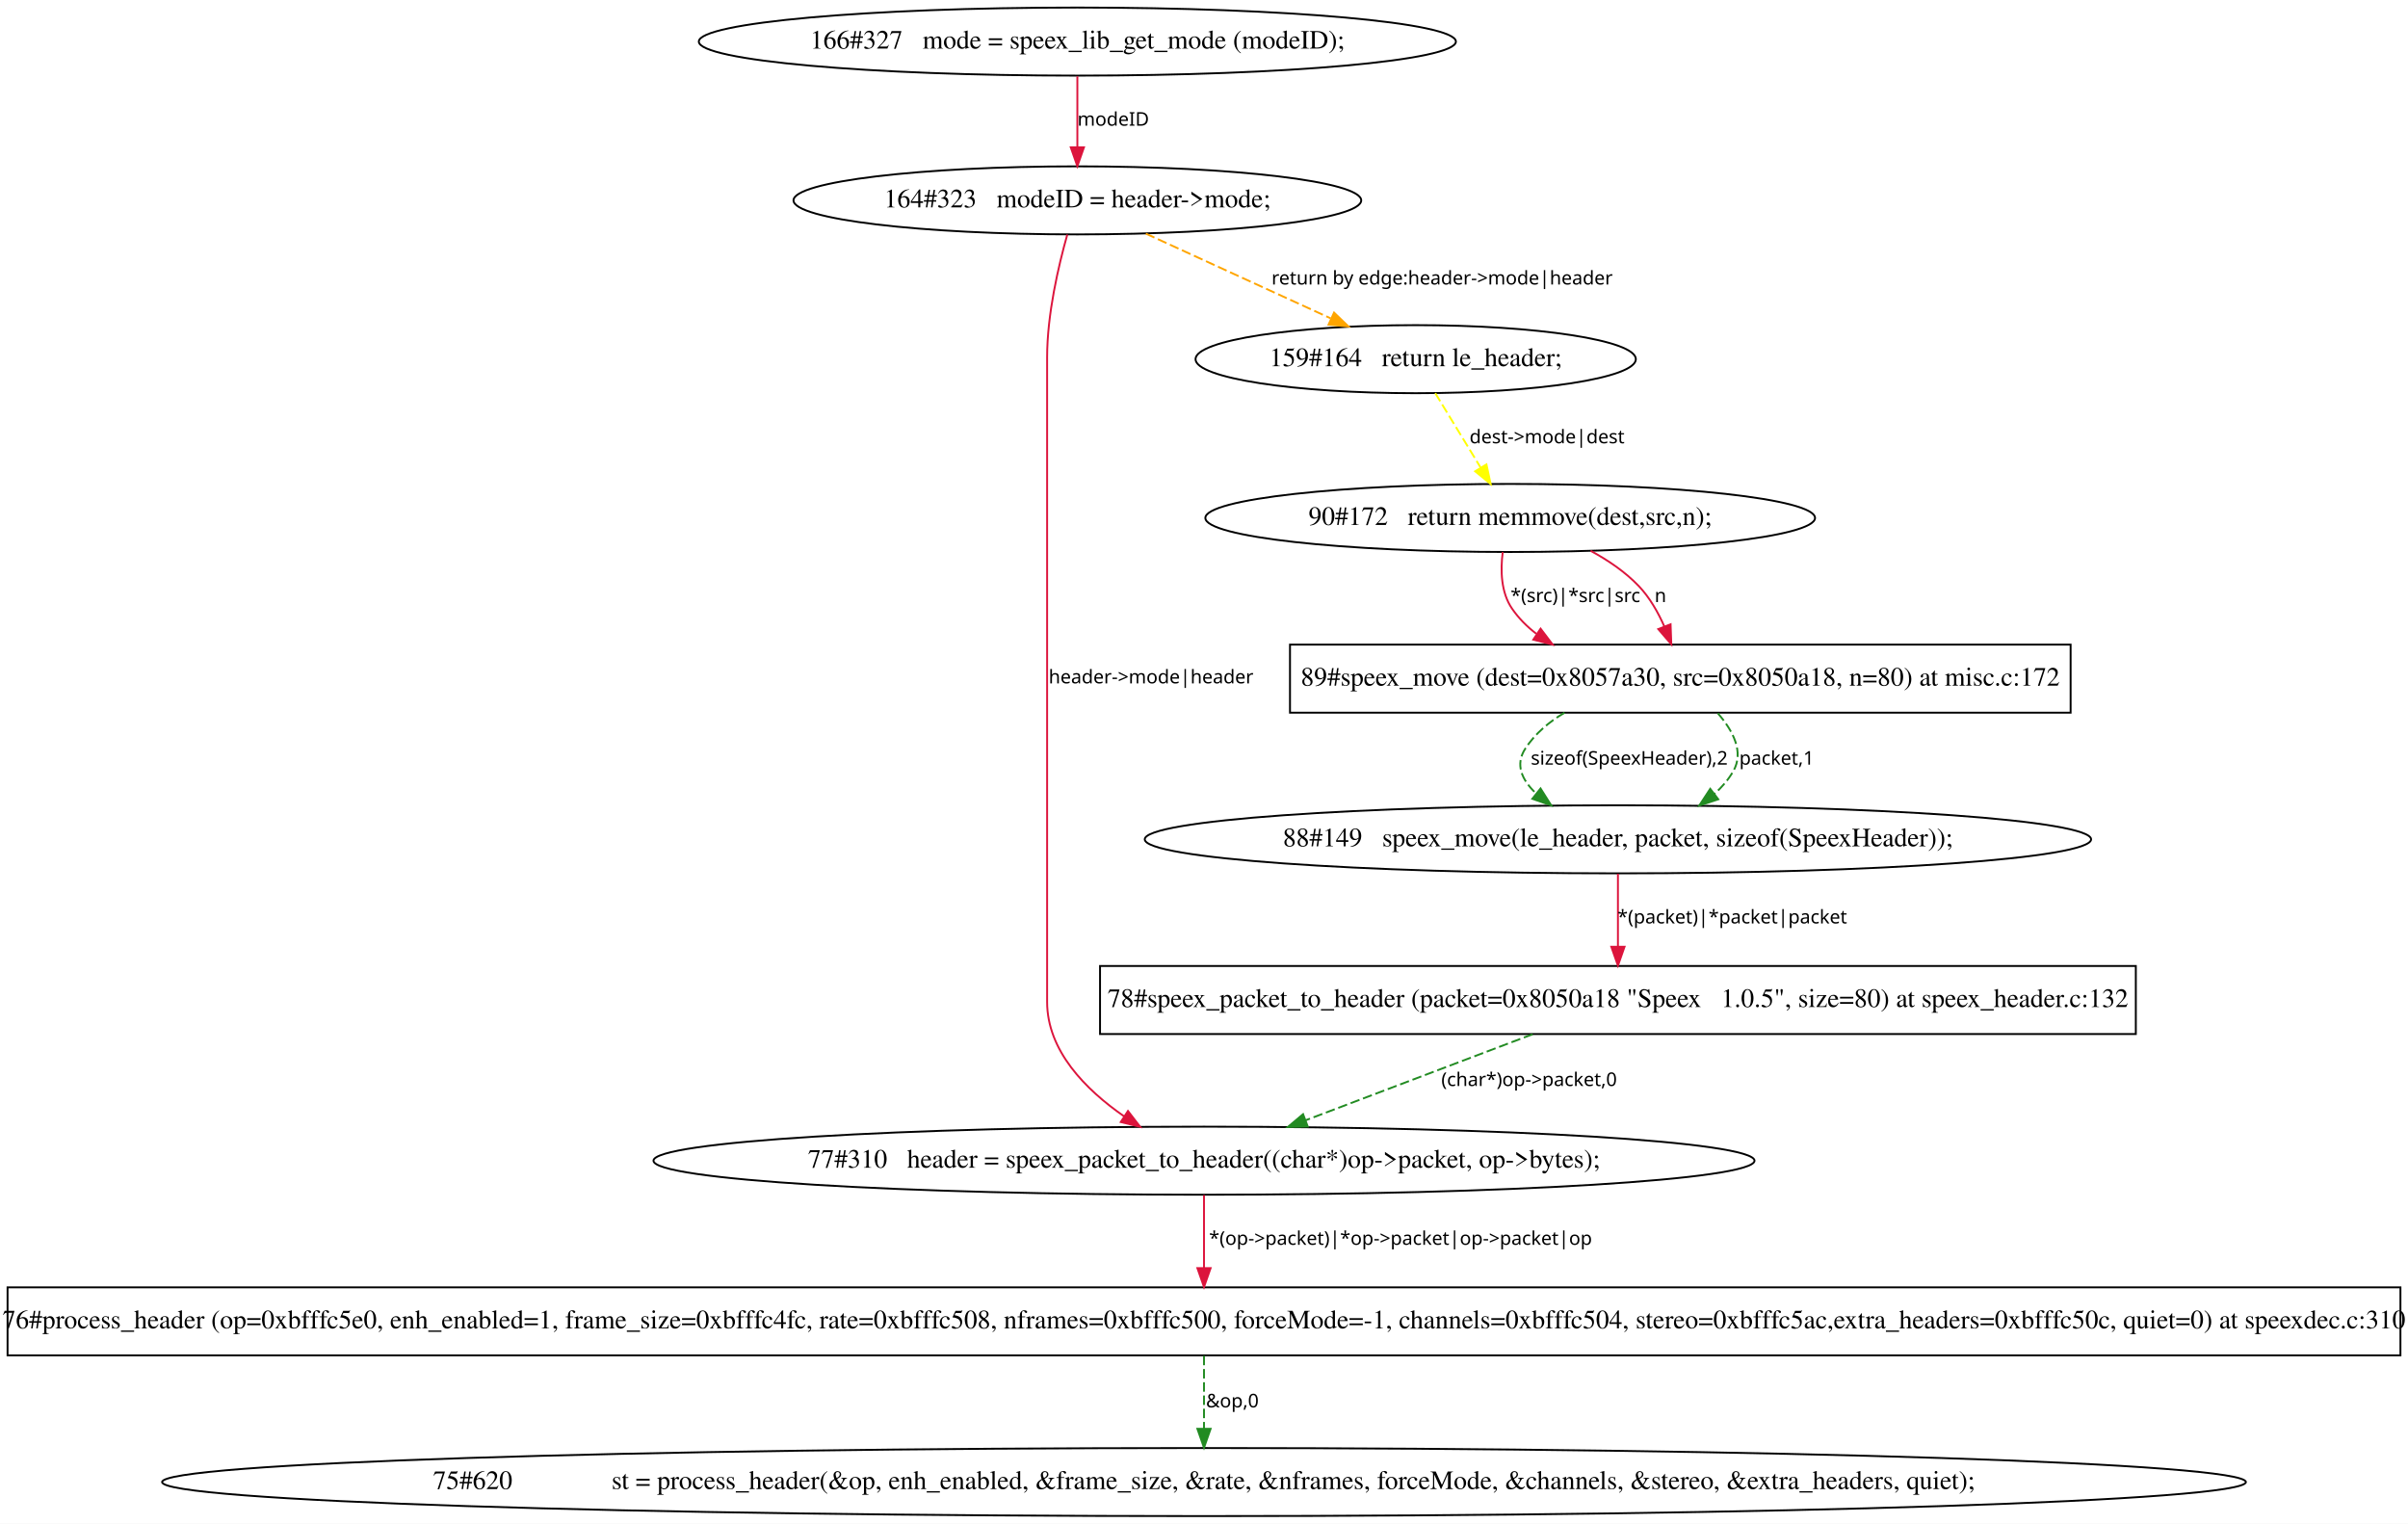
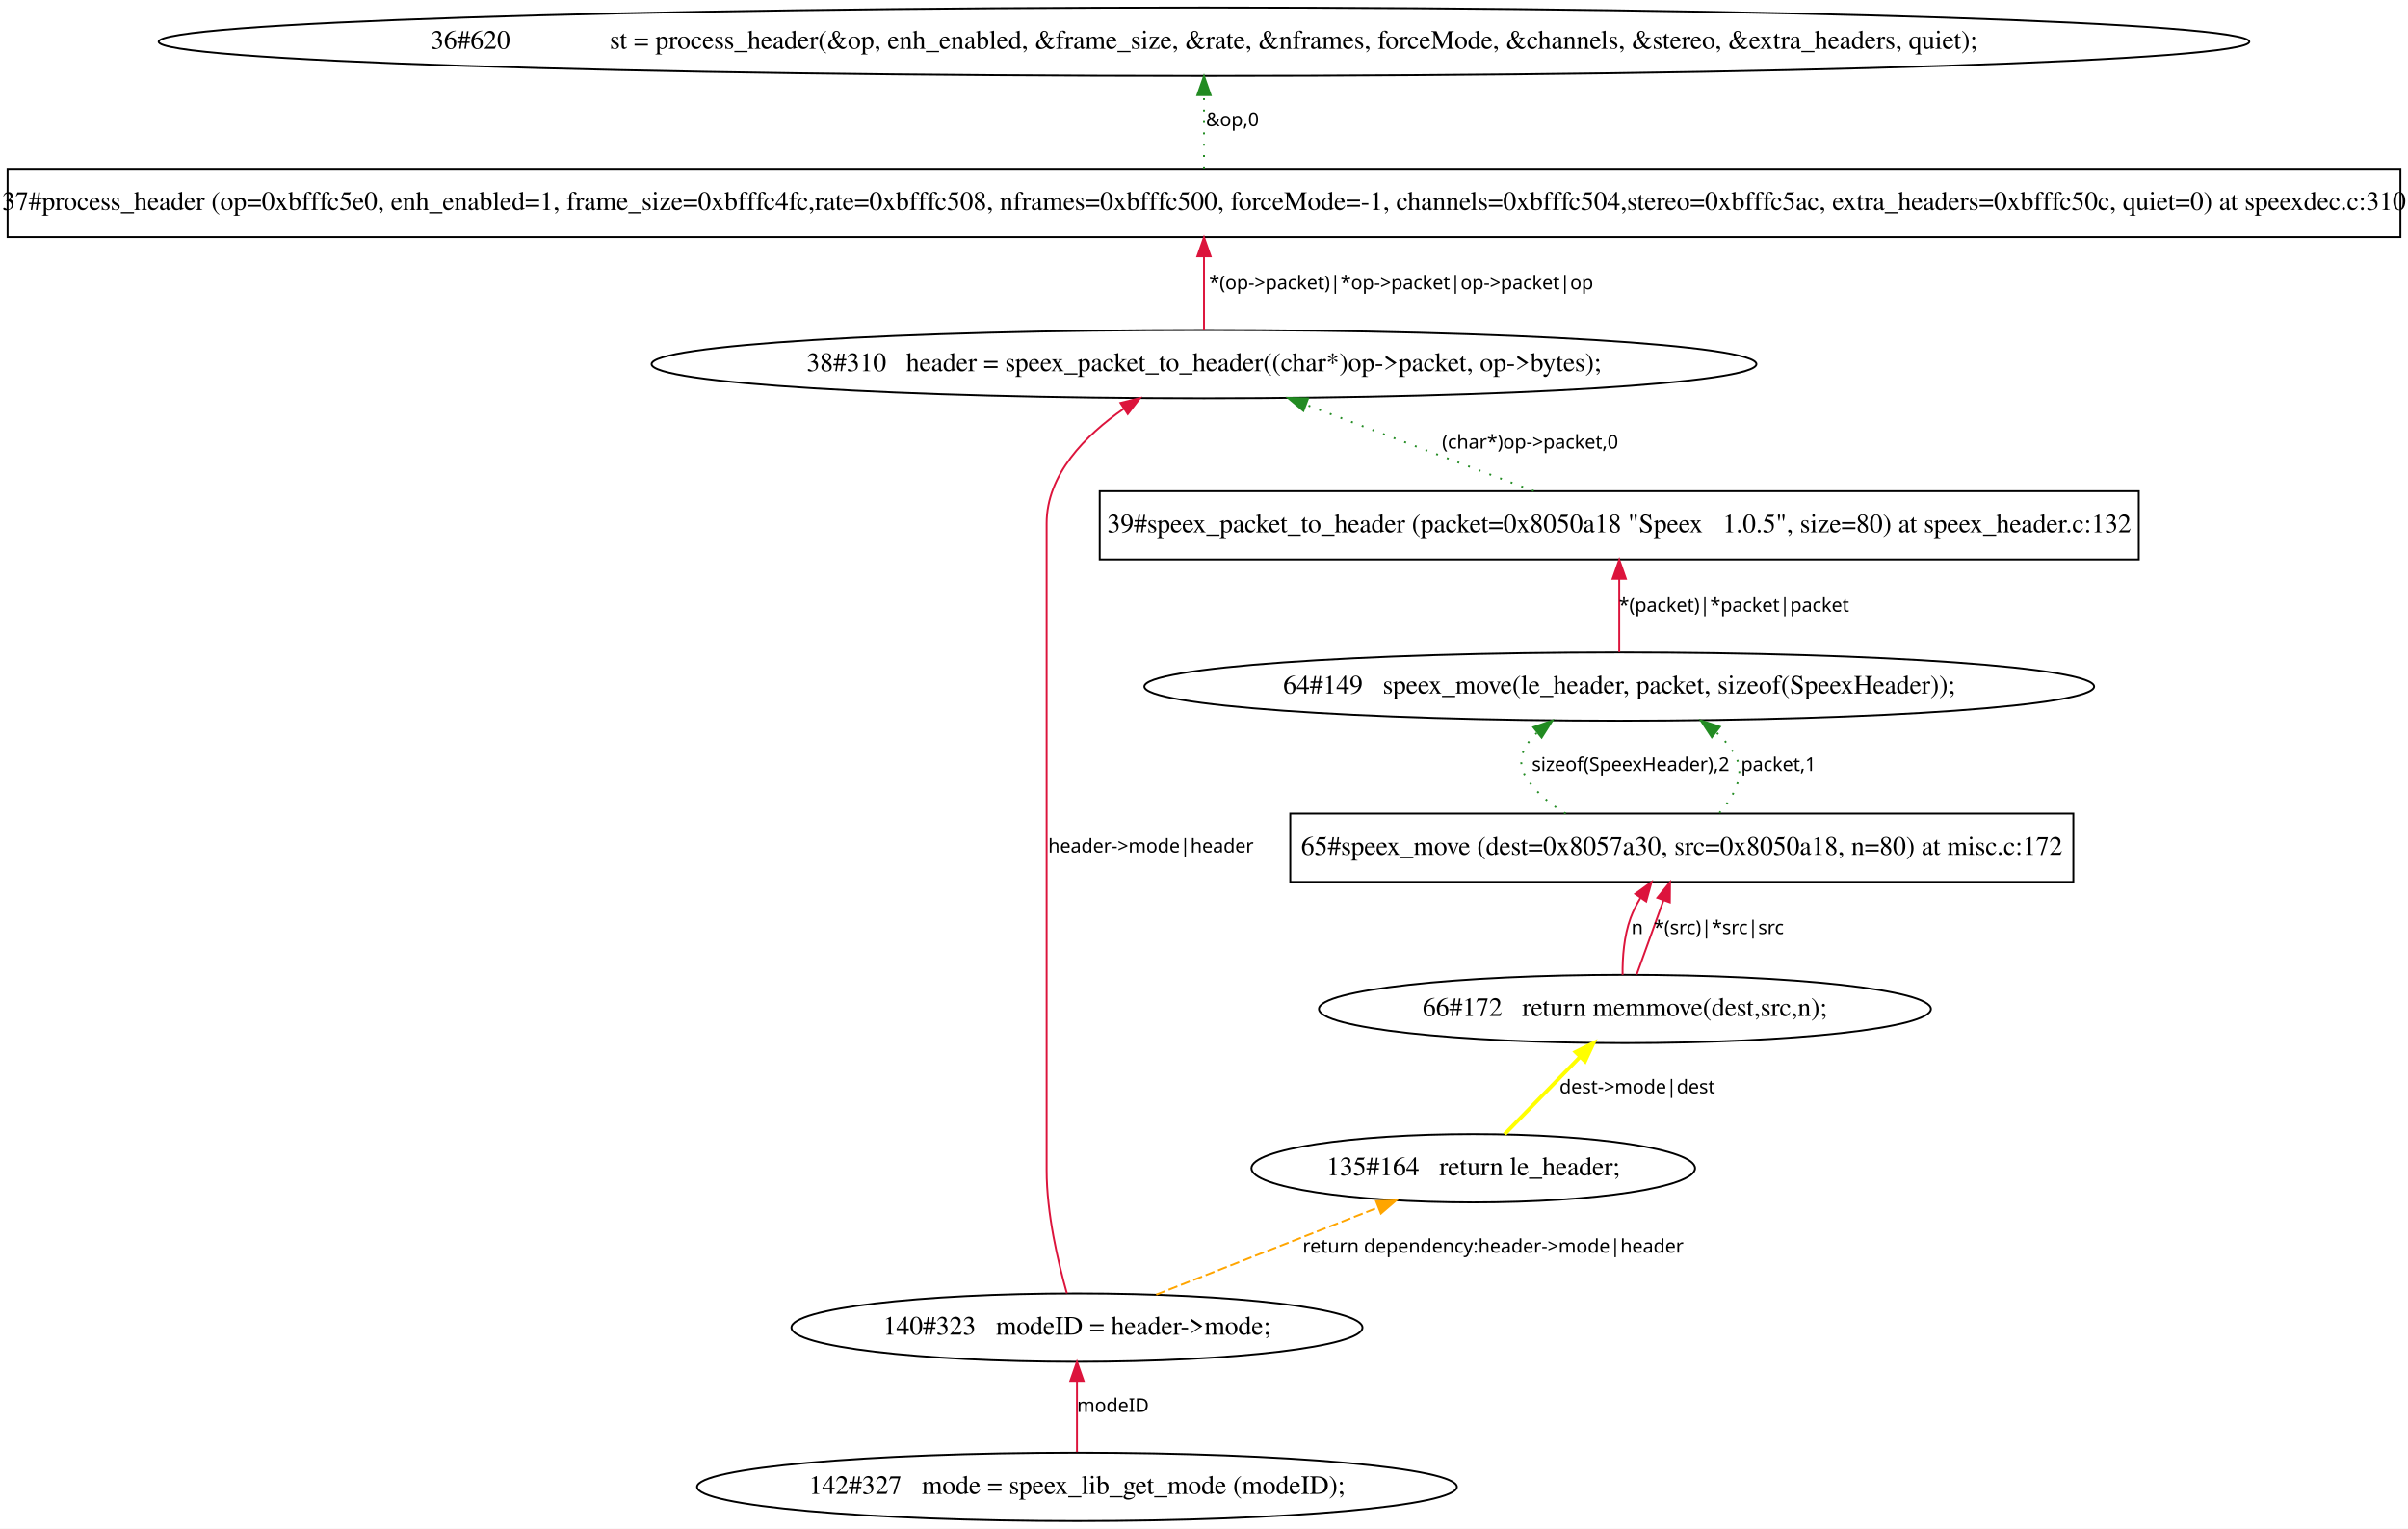
- <svg xmlns="http://www.w3.org/2000/svg" width="1274pt" height="806pt" viewBox="0.00 0.00 1274.00 806.00">
+ <svg xmlns="http://www.w3.org/2000/svg" width="1270pt" height="806pt" viewBox="0.00 0.00 1270.00 806.00">
  <g id="graph0" class="graph" transform="scale(1 1) rotate(0) translate(4 802)">
-     <polygon fill="white" stroke="none" points="-4,4 -4,-802 1270,-802 1270,4 -4,4" />
+     <polygon fill="white" stroke="none" points="-4,4 -4,-802 1266,-802 1266,4 -4,4" />
    <g id="node1" class="node">
-       <ellipse fill="none" stroke="black" cx="566" cy="-696" rx="150.181" ry="18" />
-       <text text-anchor="middle" x="566" y="-692.3" font-family="Times,serif" font-size="14.00">164#323	   modeID = header-&gt;mode;</text>
+       <ellipse fill="none" stroke="black" cx="850" cy="-440" rx="250.456" ry="18" />
+       <text text-anchor="middle" x="850" y="-436.3" font-family="Times,serif" font-size="14.00">64#149	   speex_move(le_header, packet, sizeof(SpeexHeader));</text>
+     </g>
+     <g id="node8" class="node">
+       <polygon fill="none" stroke="black" points="576,-507 576,-543 1124,-543 1124,-507 576,-507" />
+       <text text-anchor="middle" x="850" y="-521.3" font-family="Times,serif" font-size="14.00">39#speex_packet_to_header (packet=0x8050a18 "Speex   1.0.5", size=80) at speex_header.c:132</text>
+     </g>
+     <g id="edge1" class="edge">
+       <path fill="none" stroke="crimson" d="M850,-458.198C850,-469.326 850,-484.055 850,-496.756" />
+       <polygon fill="crimson" stroke="crimson" points="846.5,-496.824 850,-506.824 853.5,-496.824 846.5,-496.824" />
+       <text text-anchor="middle" x="910.5" y="-479.5" font-family="Verdana" font-size="10.00">*(packet)|*packet|packet</text>
+     </g>
+     <g id="node2" class="node">
+       <polygon fill="none" stroke="black" points="676.5,-337 676.5,-373 1089.5,-373 1089.5,-337 676.5,-337" />
+       <text text-anchor="middle" x="883" y="-351.3" font-family="Times,serif" font-size="14.00">65#speex_move (dest=0x8057a30, src=0x8050a18, n=80) at misc.c:172</text>
+     </g>
+     <g id="edge10" class="edge">
+       <path fill="none" stroke="forestgreen" stroke-dasharray="1,5" d="M821.776,-373.02C813.556,-377.859 806.186,-384.059 801,-392 795.489,-400.438 799.125,-408.483 806.413,-415.455" />
+       <polygon fill="forestgreen" stroke="forestgreen" points="804.706,-418.569 814.714,-422.045 809.058,-413.086 804.706,-418.569" />
+       <text text-anchor="middle" x="856" y="-395.5" font-family="Verdana" font-size="10.00">sizeof(SpeexHeader),2</text>
+     </g>
+     <g id="edge11" class="edge">
+       <path fill="none" stroke="forestgreen" stroke-dasharray="1,5" d="M902.832,-373.314C910.816,-382.436 916.899,-393.815 911,-404 908.39,-408.507 904.956,-412.484 901.045,-415.982" />
+       <polygon fill="forestgreen" stroke="forestgreen" points="898.832,-413.268 893.028,-422.132 903.093,-418.822 898.832,-413.268" />
+       <text text-anchor="middle" x="934" y="-395.5" font-family="Verdana" font-size="10.00">packet,1</text>
+     </g>
+     <g id="node3" class="node">
+       <ellipse fill="none" stroke="black" cx="853" cy="-270" rx="161.372" ry="18" />
+       <text text-anchor="middle" x="853" y="-266.3" font-family="Times,serif" font-size="14.00">66#172	   return memmove(dest,src,n);</text>
+     </g>
+     <g id="edge2" class="edge">
+       <path fill="none" stroke="crimson" d="M851.77,-288.015C851.675,-297.164 852.489,-308.489 856,-318 857.322,-321.582 859.124,-325.109 861.173,-328.47" />
+       <polygon fill="crimson" stroke="crimson" points="858.447,-330.681 867.019,-336.908 864.201,-326.695 858.447,-330.681" />
+       <text text-anchor="middle" x="859.5" y="-309.5" font-family="Verdana" font-size="10.00">n</text>
+     </g>
+     <g id="edge3" class="edge">
+       <path fill="none" stroke="crimson" d="M859.216,-288.198C863.279,-299.438 868.669,-314.35 873.29,-327.137" />
+       <polygon fill="crimson" stroke="crimson" points="870.101,-328.61 876.792,-336.824 876.684,-326.23 870.101,-328.61" />
+       <text text-anchor="middle" x="902.5" y="-309.5" font-family="Verdana" font-size="10.00">*(src)|*src|src</text>
+     </g>
+     <g id="node4" class="node">
+       <ellipse fill="none" stroke="black" cx="631" cy="-780" rx="551.302" ry="18" />
+       <text text-anchor="middle" x="631" y="-776.3" font-family="Times,serif" font-size="14.00">36#620	               st = process_header(&amp;op, enh_enabled, &amp;frame_size, &amp;rate, &amp;nframes, forceMode, &amp;channels, &amp;stereo, &amp;extra_headers, quiet);</text>
    </g>
    <g id="node5" class="node">
-       <ellipse fill="none" stroke="black" cx="633" cy="-188" rx="291.261" ry="18" />
-       <text text-anchor="middle" x="633" y="-184.3" font-family="Times,serif" font-size="14.00">77#310	   header = speex_packet_to_header((char*)op-&gt;packet, op-&gt;bytes);</text>
+       <polygon fill="none" stroke="black" points="0,-677 0,-713 1262,-713 1262,-677 0,-677" />
+       <text text-anchor="middle" x="631" y="-691.3" font-family="Times,serif" font-size="14.00">37#process_header (op=0xbfffc5e0, enh_enabled=1, frame_size=0xbfffc4fc,rate=0xbfffc508, nframes=0xbfffc500, forceMode=-1, channels=0xbfffc504,stereo=0xbfffc5ac, extra_headers=0xbfffc50c, quiet=0) at speexdec.c:310</text>
+     </g>
+     <g id="edge12" class="edge">
+       <path fill="none" stroke="forestgreen" stroke-dasharray="1,5" d="M631,-713.198C631,-724.326 631,-739.055 631,-751.756" />
+       <polygon fill="forestgreen" stroke="forestgreen" points="627.5,-751.824 631,-761.824 634.5,-751.824 627.5,-751.824" />
+       <text text-anchor="middle" x="646" y="-735.5" font-family="Verdana" font-size="10.00">&amp;op,0</text>
+     </g>
+     <g id="node6" class="node">
+       <ellipse fill="none" stroke="black" cx="631" cy="-610" rx="291.348" ry="18" />
+       <text text-anchor="middle" x="631" y="-606.3" font-family="Times,serif" font-size="14.00">38#310	   header = speex_packet_to_header((char*)op-&gt;packet, op-&gt;bytes);</text>
+     </g>
+     <g id="edge6" class="edge">
+       <path fill="none" stroke="crimson" d="M631,-628.198C631,-639.326 631,-654.055 631,-666.756" />
+       <polygon fill="crimson" stroke="crimson" points="627.5,-666.824 631,-676.824 634.5,-666.824 627.5,-666.824" />
+       <text text-anchor="middle" x="735" y="-649.5" font-family="Verdana" font-size="10.00">*(op-&gt;packet)|*op-&gt;packet|op-&gt;packet|op</text>
+     </g>
+     <g id="node7" class="node">
+       <ellipse fill="none" stroke="black" cx="773" cy="-186" rx="116.979" ry="18" />
+       <text text-anchor="middle" x="773" y="-182.3" font-family="Times,serif" font-size="14.00">135#164	   return le_header;</text>
+     </g>
+     <g id="edge7" class="edge">
+       <path fill="none" stroke="yellow" stroke-width="2" d="M789.576,-203.99C801.053,-215.755 816.504,-231.591 829.281,-244.688" />
+       <polygon fill="yellow" stroke="yellow" stroke-width="2" points="826.957,-247.318 836.445,-252.031 831.967,-242.429 826.957,-247.318" />
+       <text text-anchor="middle" x="859.5" y="-225.5" font-family="Verdana" font-size="10.00">dest-&gt;mode|dest</text>
+     </g>
+     <g id="edge9" class="edge">
+       <path fill="none" stroke="forestgreen" stroke-dasharray="1,5" d="M804.889,-543.097C770.061,-556.296 721.755,-574.604 684.894,-588.574" />
+       <polygon fill="forestgreen" stroke="forestgreen" points="683.415,-585.392 675.304,-592.209 685.895,-591.938 683.415,-585.392" />
+       <text text-anchor="middle" x="803" y="-565.5" font-family="Verdana" font-size="10.00">(char*)op-&gt;packet,0</text>
+     </g>
+     <g id="node9" class="node">
+       <ellipse fill="none" stroke="black" cx="564" cy="-102" rx="150.574" ry="18" />
+       <text text-anchor="middle" x="564" y="-98.3" font-family="Times,serif" font-size="14.00">140#323	   modeID = header-&gt;mode;</text>
    </g>
    <g id="edge4" class="edge">
-       <path fill="none" stroke="crimson" d="M560.672,-677.912C556.018,-661.454 550,-635.772 550,-613 550,-613 550,-613 550,-272 550,-246.209 570.287,-225.632 590.801,-211.419" />
-       <polygon fill="crimson" stroke="crimson" points="592.78,-214.306 599.241,-205.909 588.954,-208.445 592.78,-214.306" />
-       <text text-anchor="middle" x="605" y="-440.5" font-family="Verdana" font-size="10.00">header-&gt;mode|header</text>
+       <path fill="none" stroke="crimson" d="M558.672,-120.088C554.018,-136.546 548,-162.228 548,-185 548,-185 548,-185 548,-526 548,-551.791 568.287,-572.368 588.801,-586.581" />
+       <polygon fill="crimson" stroke="crimson" points="586.954,-589.555 597.241,-592.091 590.78,-583.694 586.954,-589.555" />
+       <text text-anchor="middle" x="603" y="-352.5" font-family="Verdana" font-size="10.00">header-&gt;mode|header</text>
+     </g>
+     <g id="edge8" class="edge">
+       <path fill="none" stroke="orange" stroke-dasharray="5,2" d="M605.792,-119.397C639.438,-132.598 686.847,-151.198 722.595,-165.224" />
+       <polygon fill="orange" stroke="orange" points="721.76,-168.656 732.347,-169.05 724.316,-162.139 721.76,-168.656" />
+       <text text-anchor="middle" x="783.5" y="-141.5" font-family="Verdana" font-size="10.00">return dependency:header-&gt;mode|header</text>
    </g>
    <g id="node10" class="node">
-       <ellipse fill="none" stroke="black" cx="745" cy="-612" rx="116.484" ry="18" />
-       <text text-anchor="middle" x="745" y="-608.3" font-family="Times,serif" font-size="14.00">159#164	   return le_header;</text>
-     </g>
-     <g id="edge8" class="edge">
-       <path fill="none" stroke="orange" stroke-dasharray="5,2" d="M602.223,-678.406C630.431,-665.484 669.738,-647.477 699.97,-633.628" />
-       <polygon fill="orange" stroke="orange" points="701.808,-636.636 709.441,-629.289 698.892,-630.272 701.808,-636.636" />
-       <text text-anchor="middle" x="759" y="-651.5" font-family="Verdana" font-size="10.00">return by edge:header-&gt;mode|header</text>
-     </g>
-     <g id="node2" class="node">
-       <ellipse fill="none" stroke="black" cx="566" cy="-780" rx="200.273" ry="18" />
-       <text text-anchor="middle" x="566" y="-776.3" font-family="Times,serif" font-size="14.00">166#327	   mode = speex_lib_get_mode (modeID);</text>
-     </g>
-     <g id="edge6" class="edge">
-       <path fill="none" stroke="crimson" d="M566,-761.61C566,-750.774 566,-736.601 566,-724.291" />
-       <polygon fill="crimson" stroke="crimson" points="569.5,-724.084 566,-714.084 562.5,-724.084 569.5,-724.084" />
-       <text text-anchor="middle" x="585" y="-735.5" font-family="Verdana" font-size="10.00">modeID</text>
-     </g>
-     <g id="node3" class="node">
-       <ellipse fill="none" stroke="black" cx="633" cy="-18" rx="551.227" ry="18" />
-       <text text-anchor="middle" x="633" y="-14.3" font-family="Times,serif" font-size="14.00">75#620	               st = process_header(&amp;op, enh_enabled, &amp;frame_size, &amp;rate, &amp;nframes, forceMode, &amp;channels, &amp;stereo, &amp;extra_headers, quiet);</text>
-     </g>
-     <g id="node4" class="node">
-       <polygon fill="none" stroke="black" points="0,-85 0,-121 1266,-121 1266,-85 0,-85" />
-       <text text-anchor="middle" x="633" y="-99.3" font-family="Times,serif" font-size="14.00">76#process_header (op=0xbfffc5e0, enh_enabled=1, frame_size=0xbfffc4fc, rate=0xbfffc508, nframes=0xbfffc500, forceMode=-1, channels=0xbfffc504, stereo=0xbfffc5ac,extra_headers=0xbfffc50c, quiet=0) at speexdec.c:310</text>
-     </g>
-     <g id="edge11" class="edge">
-       <path fill="none" stroke="forestgreen" stroke-dasharray="5,2" d="M633,-84.802C633,-73.674 633,-58.945 633,-46.244" />
-       <polygon fill="forestgreen" stroke="forestgreen" points="636.5,-46.176 633,-36.176 629.5,-46.176 636.5,-46.176" />
-       <text text-anchor="middle" x="648" y="-57.5" font-family="Verdana" font-size="10.00">&amp;op,0</text>
+       <ellipse fill="none" stroke="black" cx="564" cy="-18" rx="200.365" ry="18" />
+       <text text-anchor="middle" x="564" y="-14.3" font-family="Times,serif" font-size="14.00">142#327	   mode = speex_lib_get_mode (modeID);</text>
    </g>
    <g id="edge5" class="edge">
-       <path fill="none" stroke="crimson" d="M633,-169.802C633,-158.674 633,-143.945 633,-131.244" />
-       <polygon fill="crimson" stroke="crimson" points="636.5,-131.176 633,-121.176 629.5,-131.176 636.5,-131.176" />
-       <text text-anchor="middle" x="737" y="-143.5" font-family="Verdana" font-size="10.00">*(op-&gt;packet)|*op-&gt;packet|op-&gt;packet|op</text>
-     </g>
-     <g id="node6" class="node">
-       <polygon fill="none" stroke="black" points="578,-255 578,-291 1126,-291 1126,-255 578,-255" />
-       <text text-anchor="middle" x="852" y="-269.3" font-family="Times,serif" font-size="14.00">78#speex_packet_to_header (packet=0x8050a18 "Speex   1.0.5", size=80) at speex_header.c:132</text>
-     </g>
-     <g id="edge12" class="edge">
-       <path fill="none" stroke="forestgreen" stroke-dasharray="5,2" d="M806.889,-254.903C772.061,-241.704 723.755,-223.396 686.894,-209.426" />
-       <polygon fill="forestgreen" stroke="forestgreen" points="687.895,-206.062 677.304,-205.791 685.415,-212.608 687.895,-206.062" />
-       <text text-anchor="middle" x="805" y="-227.5" font-family="Verdana" font-size="10.00">(char*)op-&gt;packet,0</text>
-     </g>
-     <g id="node7" class="node">
-       <ellipse fill="none" stroke="black" cx="852" cy="-358" rx="250.342" ry="18" />
-       <text text-anchor="middle" x="852" y="-354.3" font-family="Times,serif" font-size="14.00">88#149	   speex_move(le_header, packet, sizeof(SpeexHeader));</text>
-     </g>
-     <g id="edge1" class="edge">
-       <path fill="none" stroke="crimson" d="M852,-339.802C852,-328.674 852,-313.945 852,-301.244" />
-       <polygon fill="crimson" stroke="crimson" points="855.5,-301.176 852,-291.176 848.5,-301.176 855.5,-301.176" />
-       <text text-anchor="middle" x="912.5" y="-313.5" font-family="Verdana" font-size="10.00">*(packet)|*packet|packet</text>
-     </g>
-     <g id="node8" class="node">
-       <polygon fill="none" stroke="black" points="678.5,-425 678.5,-461 1091.5,-461 1091.5,-425 678.5,-425" />
-       <text text-anchor="middle" x="885" y="-439.3" font-family="Times,serif" font-size="14.00">89#speex_move (dest=0x8057a30, src=0x8050a18, n=80) at misc.c:172</text>
-     </g>
-     <g id="edge9" class="edge">
-       <path fill="none" stroke="forestgreen" stroke-dasharray="5,2" d="M823.776,-424.98C815.556,-420.141 808.186,-413.941 803,-406 797.489,-397.562 801.125,-389.517 808.413,-382.545" />
-       <polygon fill="forestgreen" stroke="forestgreen" points="811.058,-384.914 816.714,-375.955 806.706,-379.431 811.058,-384.914" />
-       <text text-anchor="middle" x="858" y="-397.5" font-family="Verdana" font-size="10.00">sizeof(SpeexHeader),2</text>
-     </g>
-     <g id="edge10" class="edge">
-       <path fill="none" stroke="forestgreen" stroke-dasharray="5,2" d="M904.832,-424.686C912.816,-415.564 918.899,-404.185 913,-394 910.39,-389.493 906.956,-385.516 903.045,-382.018" />
-       <polygon fill="forestgreen" stroke="forestgreen" points="905.093,-379.178 895.028,-375.868 900.832,-384.732 905.093,-379.178" />
-       <text text-anchor="middle" x="936" y="-397.5" font-family="Verdana" font-size="10.00">packet,1</text>
-     </g>
-     <g id="node9" class="node">
-       <ellipse fill="none" stroke="black" cx="795" cy="-528" rx="161.279" ry="18" />
-       <text text-anchor="middle" x="795" y="-524.3" font-family="Times,serif" font-size="14.00">90#172	   return memmove(dest,src,n);</text>
-     </g>
-     <g id="edge2" class="edge">
-       <path fill="none" stroke="crimson" d="M791.051,-509.95C789.818,-500.349 790.068,-488.599 796,-480 799.516,-474.902 803.887,-470.526 808.79,-466.769" />
-       <polygon fill="crimson" stroke="crimson" points="811.079,-469.451 817.486,-461.013 807.215,-463.614 811.079,-469.451" />
-       <text text-anchor="middle" x="829.5" y="-483.5" font-family="Verdana" font-size="10.00">*(src)|*src|src</text>
-     </g>
-     <g id="edge3" class="edge">
-       <path fill="none" stroke="crimson" d="M837.532,-510.628C846.738,-505.662 855.846,-499.488 863,-492 868.788,-485.942 873.248,-478.09 876.59,-470.498" />
-       <polygon fill="crimson" stroke="crimson" points="879.853,-471.763 880.241,-461.176 873.335,-469.211 879.853,-471.763" />
-       <text text-anchor="middle" x="874.5" y="-483.5" font-family="Verdana" font-size="10.00">n</text>
-     </g>
-     <g id="edge7" class="edge">
-       <path fill="none" stroke="yellow" stroke-dasharray="5,2" d="M755.36,-594.01C762.265,-582.685 771.471,-567.587 779.273,-554.792" />
-       <polygon fill="yellow" stroke="yellow" points="782.435,-556.329 784.653,-545.969 776.459,-552.685 782.435,-556.329" />
-       <text text-anchor="middle" x="814.5" y="-567.5" font-family="Verdana" font-size="10.00">dest-&gt;mode|dest</text>
+       <path fill="none" stroke="crimson" d="M564,-36.39C564,-47.226 564,-61.399 564,-73.709" />
+       <polygon fill="crimson" stroke="crimson" points="560.5,-73.916 564,-83.916 567.5,-73.916 560.5,-73.916" />
+       <text text-anchor="middle" x="583" y="-57.5" font-family="Verdana" font-size="10.00">modeID</text>
    </g>
  </g>
</svg>
